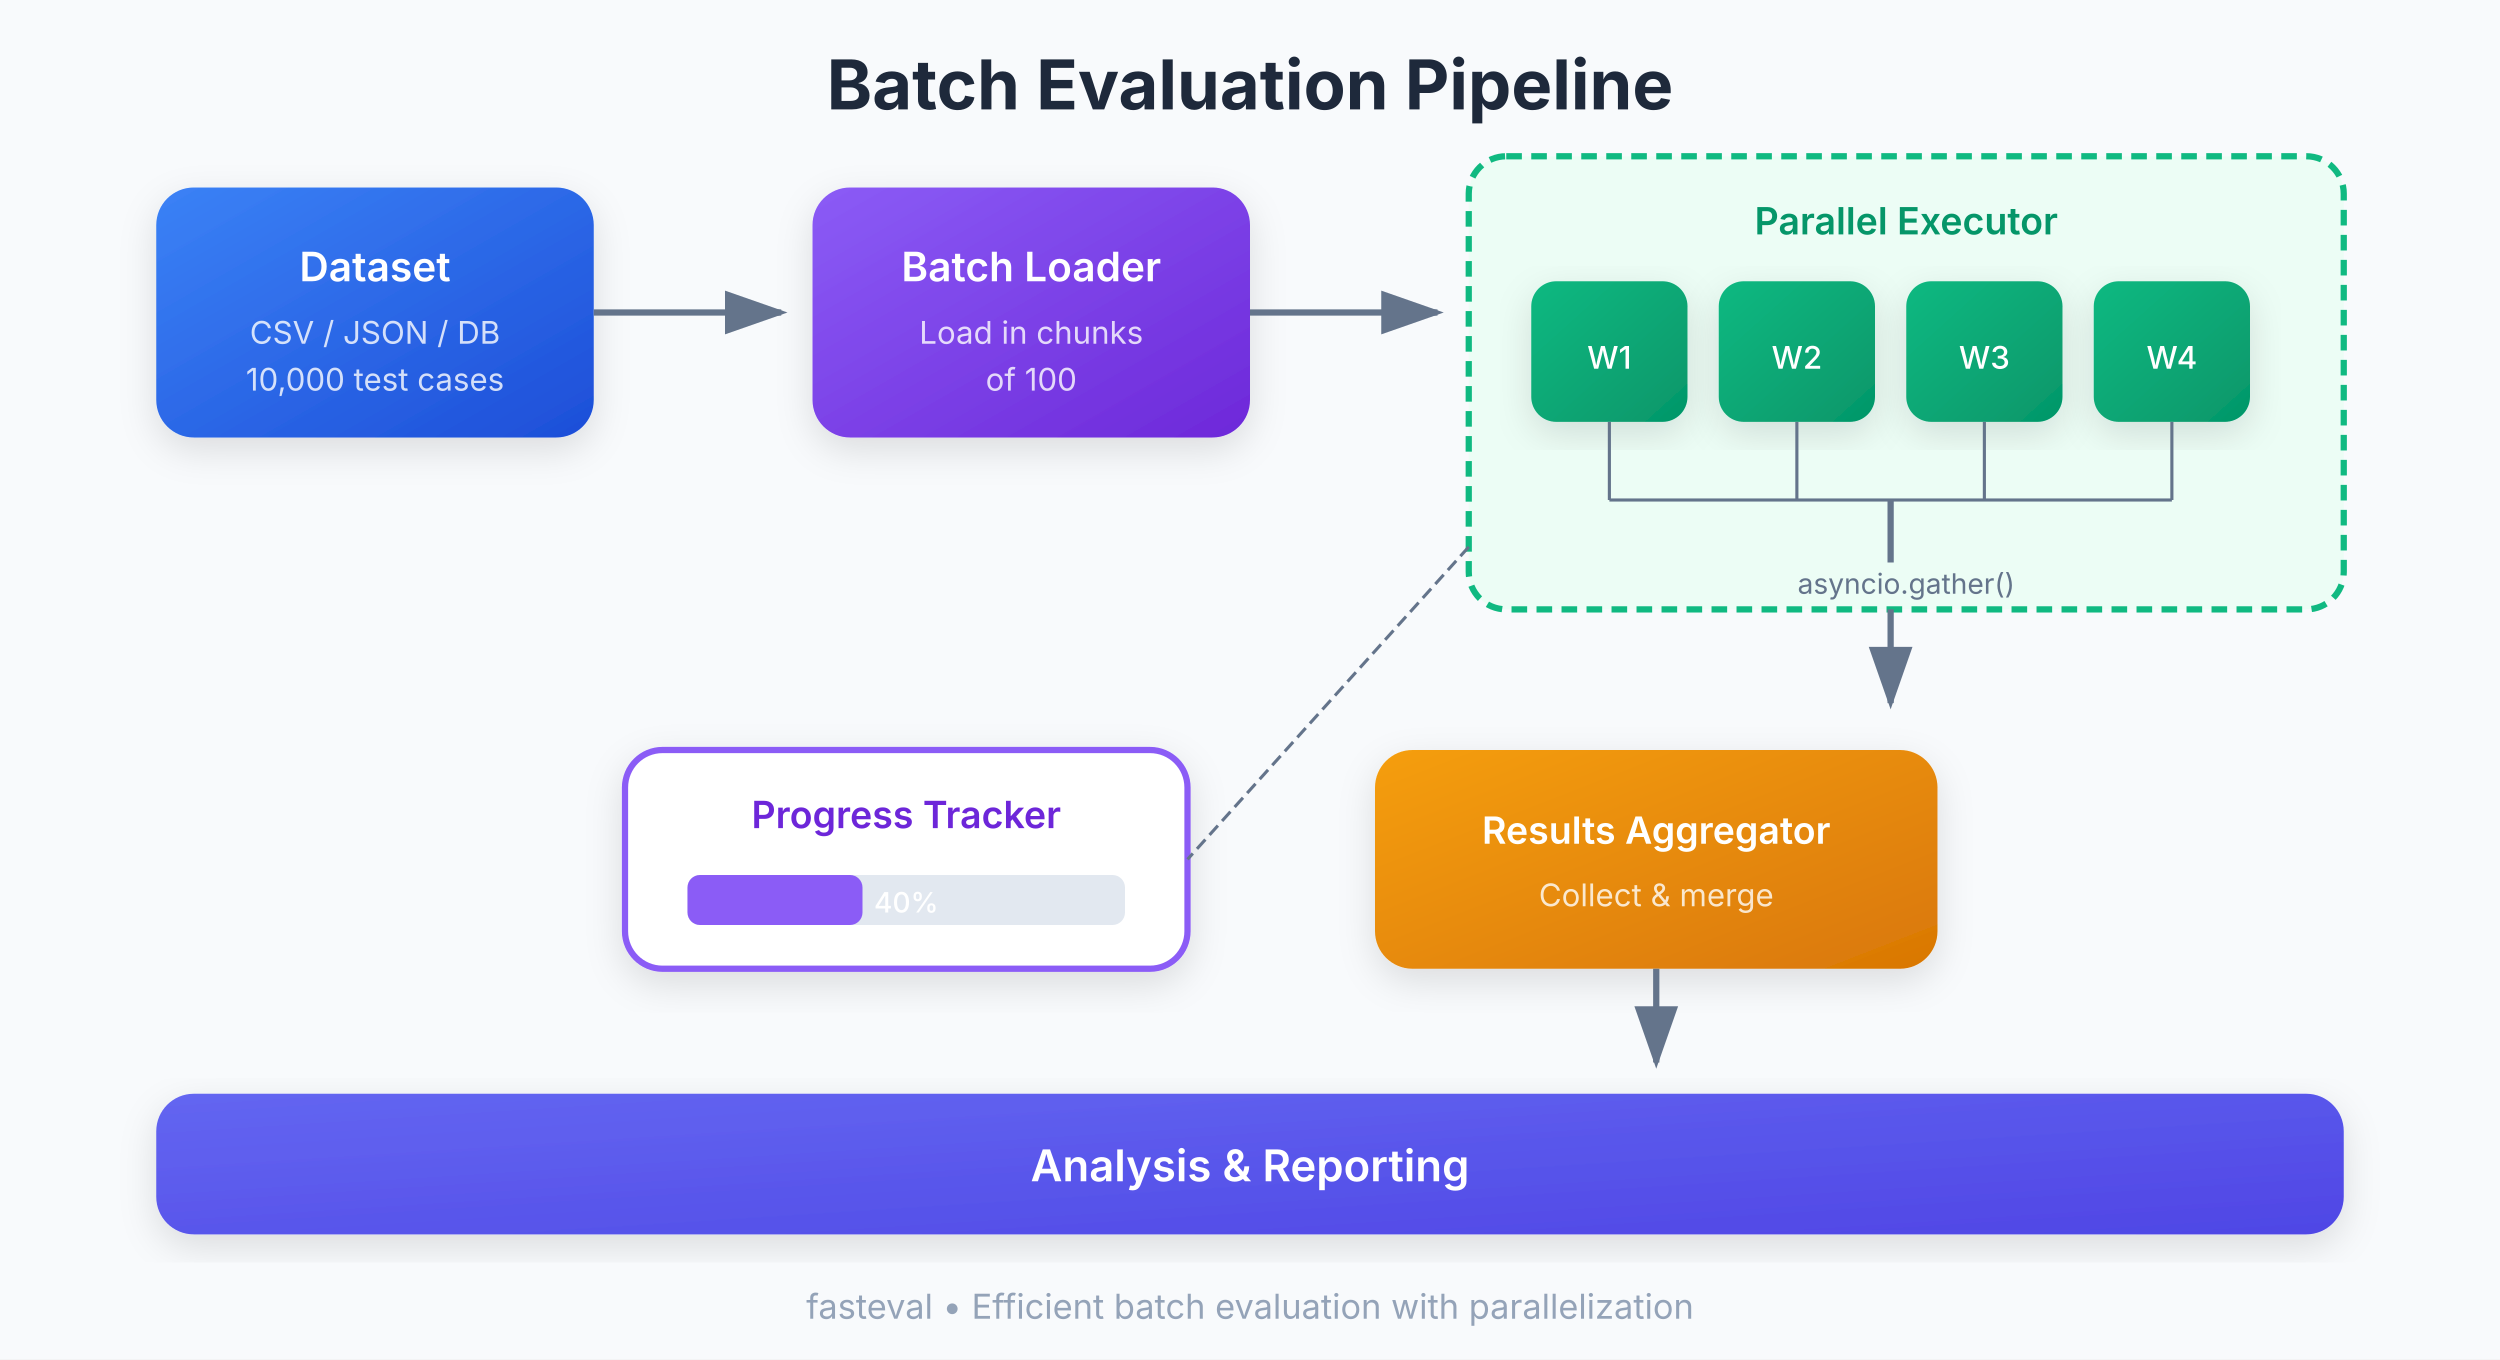
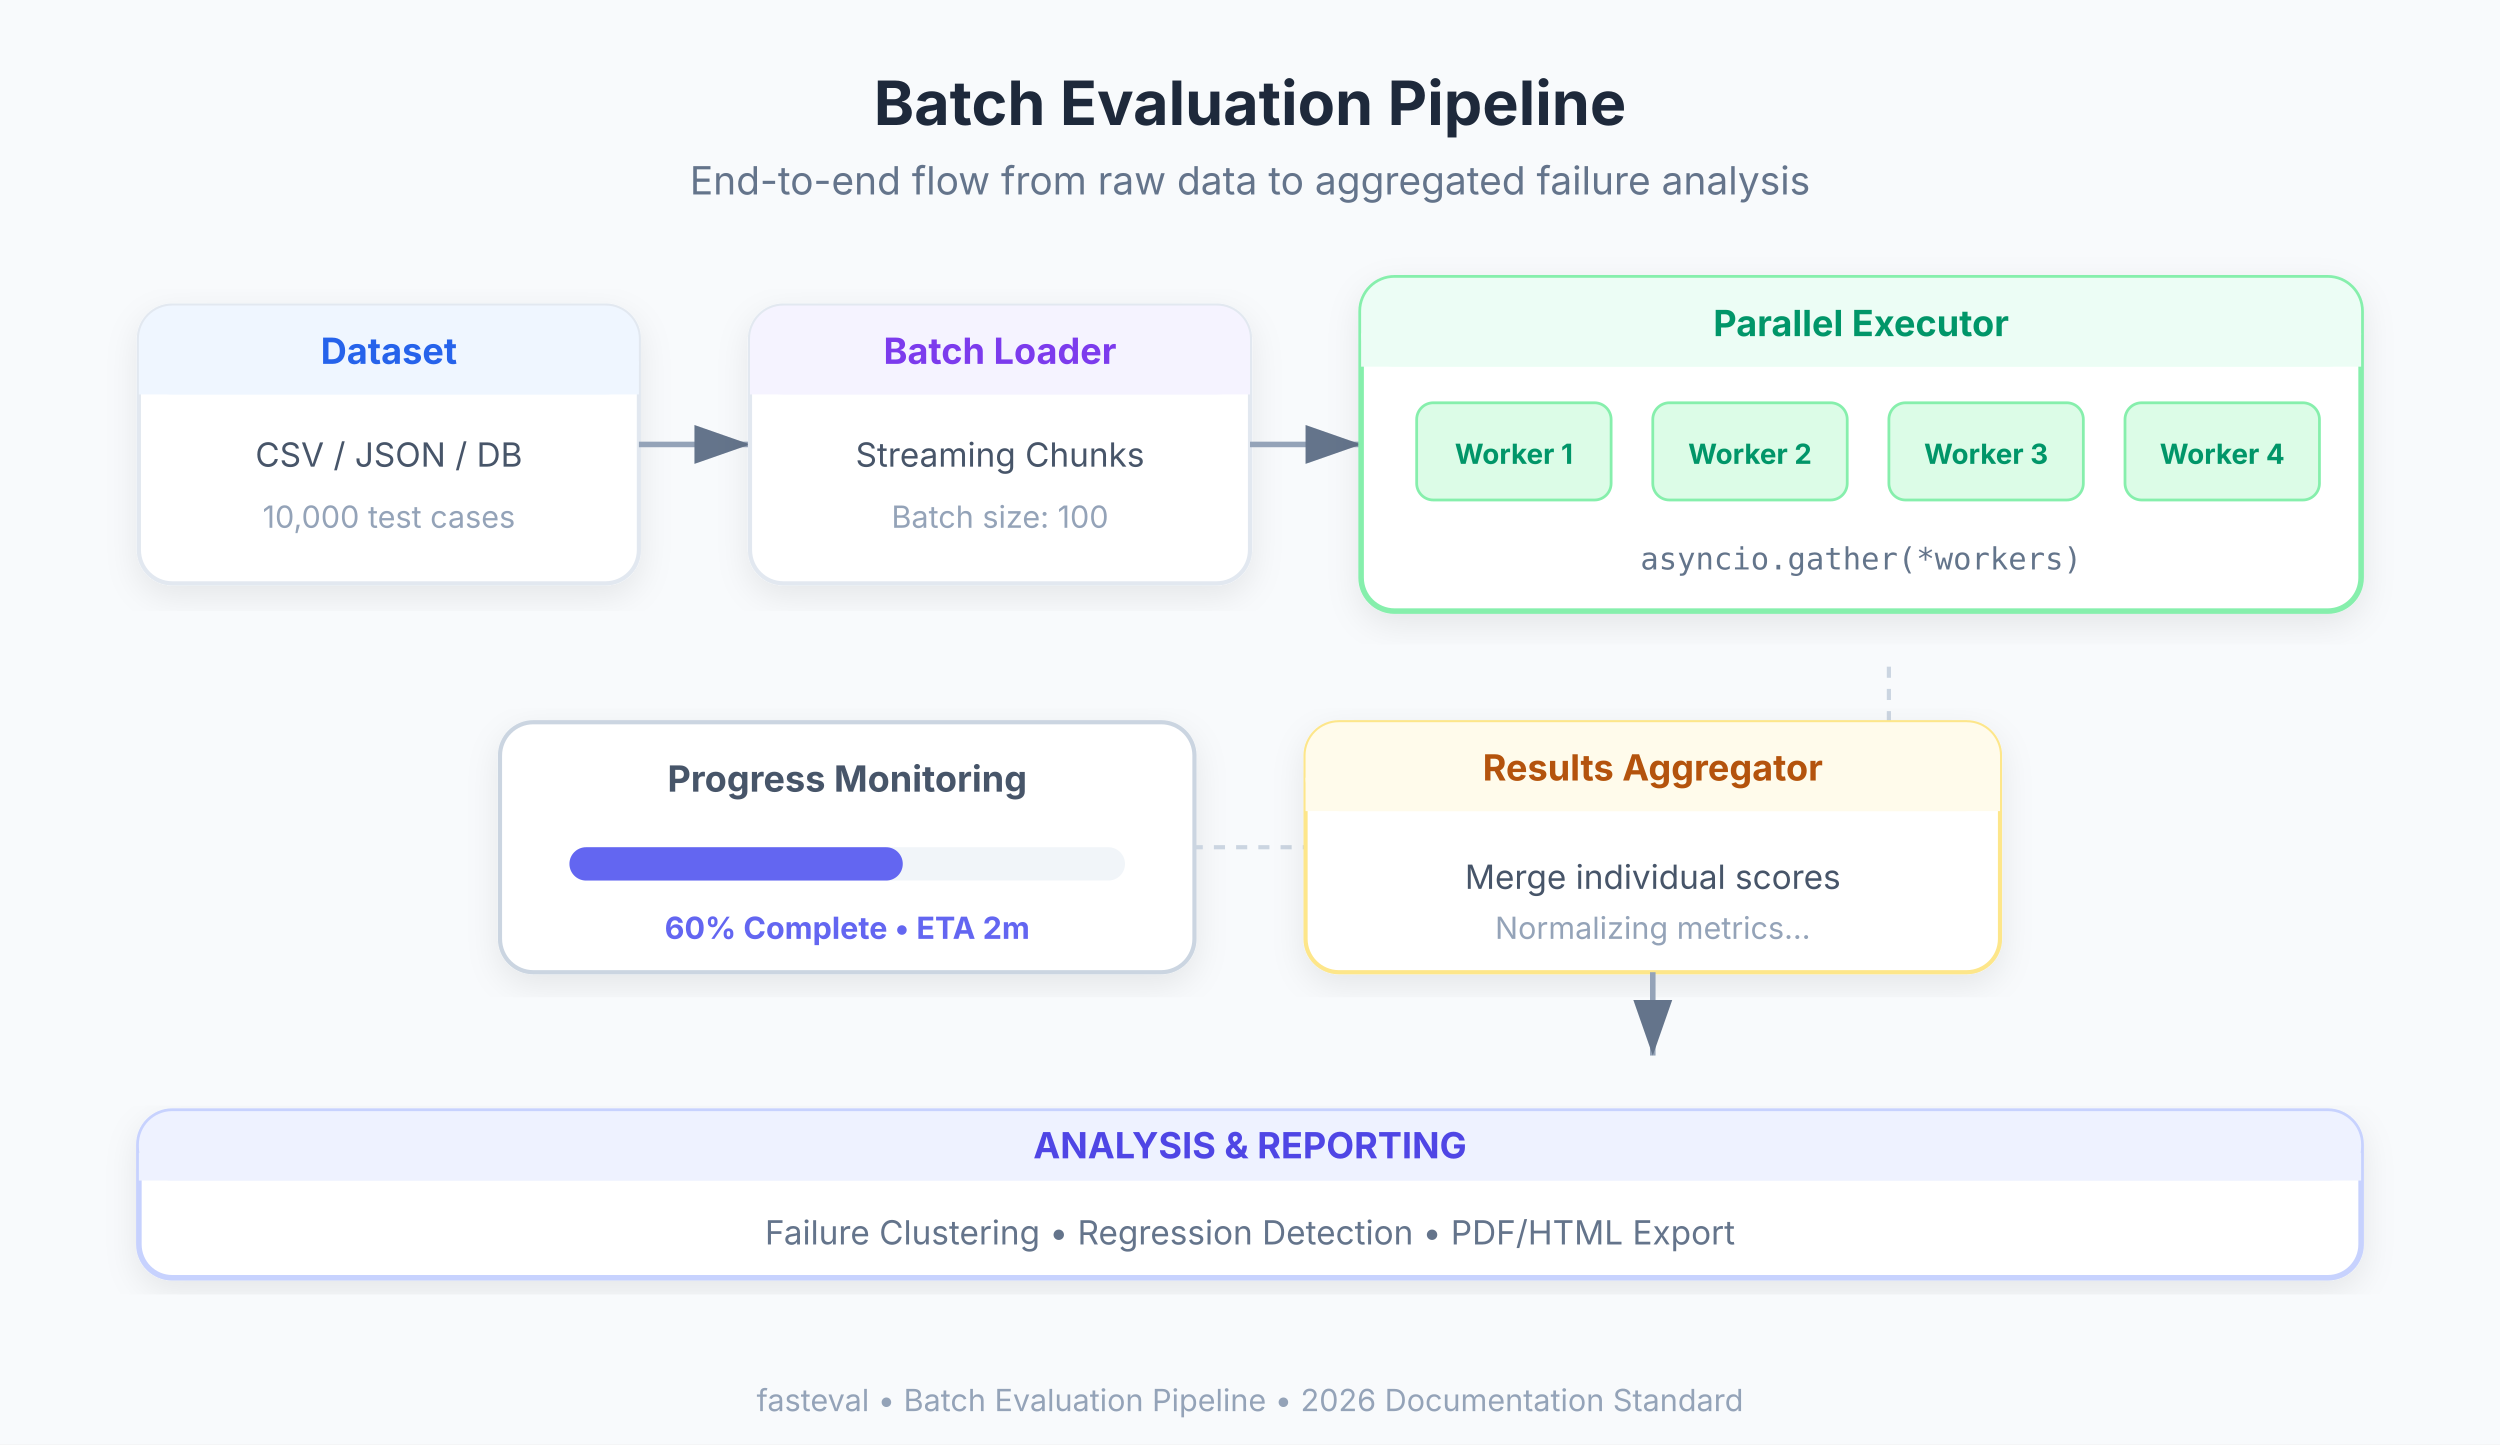
- <svg xmlns="http://www.w3.org/2000/svg" viewBox="0 0 800 435" font-family="system-ui, -apple-system, sans-serif">
+ <svg xmlns="http://www.w3.org/2000/svg" viewBox="0 0 900 520" font-family="Inter, system-ui, -apple-system, sans-serif">
  <defs>
-     <linearGradient id="datasetGrad" x1="0%" y1="0%" x2="100%" y2="100%">
-       <stop offset="0%" style="stop-color:#3b82f6" />
-       <stop offset="100%" style="stop-color:#1d4ed8" />
-     </linearGradient>
-     <linearGradient id="loaderGrad" x1="0%" y1="0%" x2="100%" y2="100%">
-       <stop offset="0%" style="stop-color:#8b5cf6" />
-       <stop offset="100%" style="stop-color:#6d28d9" />
-     </linearGradient>
-     <linearGradient id="executorGrad" x1="0%" y1="0%" x2="100%" y2="100%">
-       <stop offset="0%" style="stop-color:#10b981" />
-       <stop offset="100%" style="stop-color:#059669" />
-     </linearGradient>
-     <linearGradient id="aggGrad" x1="0%" y1="0%" x2="100%" y2="100%">
-       <stop offset="0%" style="stop-color:#f59e0b" />
-       <stop offset="100%" style="stop-color:#d97706" />
-     </linearGradient>
-     <linearGradient id="analysisGrad" x1="0%" y1="0%" x2="100%" y2="100%">
-       <stop offset="0%" style="stop-color:#6366f1" />
-       <stop offset="100%" style="stop-color:#4f46e5" />
-     </linearGradient>
-     <filter id="shadowBatch" x="-20%" y="-20%" width="140%" height="140%">
-       <feDropShadow dx="0" dy="4" stdDeviation="6" flood-opacity="0.12" />
+     <filter id="shadow" x="-10%" y="-10%" width="120%" height="120%">
+       <feDropShadow dx="0" dy="4" stdDeviation="6" flood-opacity="0.08" />
    </filter>
-     <marker id="arrowBatch" markerWidth="10" markerHeight="7" refX="9" refY="3.5" orient="auto">
+     <marker id="arrowhead" markerWidth="10" markerHeight="7" refX="10" refY="3.5" orient="auto">
      <polygon points="0 0, 10 3.5, 0 7" fill="#64748b" />
    </marker>
  </defs>
-   <rect width="800" height="435" fill="#f8fafc" />
-   <text x="400" y="35" text-anchor="middle" font-size="22" font-weight="700" fill="#1e293b">Batch Evaluation Pipeline</text>
-   <g filter="url(#shadowBatch)">
-     <rect x="50" y="60" width="140" height="80" rx="12" fill="url(#datasetGrad)" />
-     <text x="120" y="90" text-anchor="middle" font-size="13" font-weight="600" fill="white">Dataset</text>
-     <text x="120" y="110" text-anchor="middle" font-size="10" fill="rgba(255,255,255,0.8)">CSV / JSON / DB</text>
-     <text x="120" y="125" text-anchor="middle" font-size="10" fill="rgba(255,255,255,0.8)">10,000 test cases</text>
+   <rect width="900" height="520" fill="#f8fafc" />
+   <text x="450" y="45" text-anchor="middle" font-size="22" font-weight="700" fill="#1e293b">Batch Evaluation Pipeline</text>
+   <text x="450" y="70" text-anchor="middle" font-size="14" fill="#64748b">End-to-end flow from raw data to aggregated failure analysis</text>
+   <g transform="translate(50, 110)">
+     <g filter="url(#shadow)">
+       <rect width="180" height="100" rx="12" fill="white" stroke="#e2e8f0" stroke-width="1.5" />
+       <rect width="180" height="32" rx="12" fill="#eff6ff" />
+       <rect y="20" width="180" height="12" fill="#eff6ff" />
+       <text x="90" y="21" text-anchor="middle" font-size="13" font-weight="700" fill="#2563eb">Dataset</text>
+       <text x="90" y="58" text-anchor="middle" font-size="12" fill="#475569">CSV / JSON / DB</text>
+       <text x="90" y="80" text-anchor="middle" font-size="11" fill="#94a3b8">10,000 test cases</text>
+     </g>
+     <line x1="180" y1="50" x2="220" y2="50" stroke="#94a3b8" stroke-width="2" marker-end="url(#arrowhead)" />
+     <g transform="translate(220, 0)" filter="url(#shadow)">
+       <rect width="180" height="100" rx="12" fill="white" stroke="#e2e8f0" stroke-width="1.5" />
+       <rect width="180" height="32" rx="12" fill="#f5f3ff" />
+       <rect y="20" width="180" height="12" fill="#f5f3ff" />
+       <text x="90" y="21" text-anchor="middle" font-size="13" font-weight="700" fill="#7c3aed">Batch Loader</text>
+       <text x="90" y="58" text-anchor="middle" font-size="12" fill="#475569">Streaming Chunks</text>
+       <text x="90" y="80" text-anchor="middle" font-size="11" fill="#94a3b8">Batch size: 100</text>
+     </g>
+     <line x1="400" y1="50" x2="440" y2="50" stroke="#94a3b8" stroke-width="2" marker-end="url(#arrowhead)" />
+     <g transform="translate(440, -10)" filter="url(#shadow)">
+       <rect width="360" height="120" rx="12" fill="white" stroke="#86efac" stroke-width="2" />
+       <rect width="360" height="32" rx="12" fill="#ecfdf5" />
+       <rect y="20" width="360" height="12" fill="#ecfdf5" />
+       <text x="180" y="21" text-anchor="middle" font-size="13" font-weight="700" fill="#059669">Parallel Executor</text>
+       <g transform="translate(20, 45)">
+         <rect width="70" height="35" rx="6" fill="#dcfce7" stroke="#86efac" />
+         <text x="35" y="22" text-anchor="middle" font-size="10" font-weight="700" fill="#059669">Worker 1</text>
+         <rect x="85" width="70" height="35" rx="6" fill="#dcfce7" stroke="#86efac" />
+         <text x="120" y="22" text-anchor="middle" font-size="10" font-weight="700" fill="#059669">Worker 2</text>
+         <rect x="170" width="70" height="35" rx="6" fill="#dcfce7" stroke="#86efac" />
+         <text x="205" y="22" text-anchor="middle" font-size="10" font-weight="700" fill="#059669">Worker 3</text>
+         <rect x="255" width="70" height="35" rx="6" fill="#dcfce7" stroke="#86efac" />
+         <text x="290" y="22" text-anchor="middle" font-size="10" font-weight="700" fill="#059669">Worker 4</text>
+       </g>
+       <text x="180" y="105" text-anchor="middle" font-size="11" font-family="monospace" fill="#64748b">asyncio.gather(*workers)</text>
+     </g>
  </g>
-   <line x1="190" y1="100" x2="250" y2="100" stroke="#64748b" stroke-width="2" marker-end="url(#arrowBatch)" />
-   <g filter="url(#shadowBatch)">
-     <rect x="260" y="60" width="140" height="80" rx="12" fill="url(#loaderGrad)" />
-     <text x="330" y="90" text-anchor="middle" font-size="13" font-weight="600" fill="white">Batch Loader</text>
-     <text x="330" y="110" text-anchor="middle" font-size="10" fill="rgba(255,255,255,0.8)">Load in chunks</text>
-     <text x="330" y="125" text-anchor="middle" font-size="10" fill="rgba(255,255,255,0.8)">of 100</text>
+   <g transform="translate(180, 260)">
+     <g filter="url(#shadow)">
+       <rect width="250" height="90" rx="12" fill="white" stroke="#cbd5e1" stroke-width="1.5" />
+       <text x="125" y="25" text-anchor="middle" font-size="13" font-weight="700" fill="#475569">Progress Monitoring</text>
+       <rect x="25" y="45" width="200" height="12" rx="6" fill="#f1f5f9" />
+       <rect x="25" y="45" width="120" height="12" rx="6" fill="#6366f1" />
+       <text x="125" y="78" text-anchor="middle" font-size="11" font-weight="700" fill="#6366f1">60% Complete • ETA 2m</text>
+     </g>
+     <path d="M 500 -20 L 500 45 L 250 45" fill="none" stroke="#cbd5e1" stroke-width="1.5" stroke-dasharray="4 4" />
+     <g transform="translate(290, 0)" filter="url(#shadow)">
+       <rect width="250" height="90" rx="12" fill="white" stroke="#fde68a" stroke-width="1.5" />
+       <rect width="250" height="32" rx="12" fill="#fffbeb" />
+       <rect y="20" width="250" height="12" fill="#fffbeb" />
+       <text x="125" y="21" text-anchor="middle" font-size="13" font-weight="700" fill="#b45309">Results Aggregator</text>
+       <text x="125" y="60" text-anchor="middle" font-size="12" fill="#475569">Merge individual scores</text>
+       <text x="125" y="78" text-anchor="middle" font-size="11" fill="#94a3b8">Normalizing metrics...</text>
+     </g>
+     <line x1="415" y1="90" x2="415" y2="120" stroke="#94a3b8" stroke-width="2" marker-end="url(#arrowhead)" />
  </g>
-   <line x1="400" y1="100" x2="460" y2="100" stroke="#64748b" stroke-width="2" marker-end="url(#arrowBatch)" />
-   <g>
-     <rect x="470" y="50" width="280" height="145" rx="12" fill="#ecfdf5" stroke="#10b981" stroke-width="2" stroke-dasharray="5,3" />
-     <text x="610" y="75" text-anchor="middle" font-size="12" font-weight="600" fill="#059669">Parallel Executor</text>
-     <g filter="url(#shadowBatch)">
-       <rect x="490" y="90" width="50" height="45" rx="8" fill="url(#executorGrad)" />
-       <text x="515" y="118" text-anchor="middle" font-size="10" font-weight="500" fill="white">W1</text>
-     </g>
-     <g filter="url(#shadowBatch)">
-       <rect x="550" y="90" width="50" height="45" rx="8" fill="url(#executorGrad)" />
-       <text x="575" y="118" text-anchor="middle" font-size="10" font-weight="500" fill="white">W2</text>
-     </g>
-     <g filter="url(#shadowBatch)">
-       <rect x="610" y="90" width="50" height="45" rx="8" fill="url(#executorGrad)" />
-       <text x="635" y="118" text-anchor="middle" font-size="10" font-weight="500" fill="white">W3</text>
-     </g>
-     <g filter="url(#shadowBatch)">
-       <rect x="670" y="90" width="50" height="45" rx="8" fill="url(#executorGrad)" />
-       <text x="695" y="118" text-anchor="middle" font-size="10" font-weight="500" fill="white">W4</text>
-     </g>
-     <line x1="515" y1="135" x2="515" y2="160" stroke="#64748b" stroke-width="1" />
-     <line x1="575" y1="135" x2="575" y2="160" stroke="#64748b" stroke-width="1" />
-     <line x1="635" y1="135" x2="635" y2="160" stroke="#64748b" stroke-width="1" />
-     <line x1="695" y1="135" x2="695" y2="160" stroke="#64748b" stroke-width="1" />
-     <line x1="515" y1="160" x2="695" y2="160" stroke="#64748b" stroke-width="1" />
-     <line x1="605" y1="160" x2="605" y2="180" stroke="#64748b" stroke-width="2" />
-     <text x="610" y="190" text-anchor="middle" font-size="9" fill="#64748b">asyncio.gather()</text>
+   <g transform="translate(50, 400)">
+     <rect width="800" height="60" rx="12" fill="white" stroke="#c7d2fe" stroke-width="2" filter="url(#shadow)" />
+     <rect width="800" height="25" rx="12" fill="#eef2ff" />
+     <rect y="15" width="800" height="10" fill="#eef2ff" />
+     <text x="400" y="17" text-anchor="middle" font-size="13" font-weight="700" fill="#4f46e5">ANALYSIS &amp; REPORTING</text>
+     <text x="400" y="48" text-anchor="middle" font-size="12" fill="#64748b">Failure Clustering • Regression Detection • PDF/HTML Export</text>
  </g>
-   <line x1="605" y1="195" x2="605" y2="225" stroke="#64748b" stroke-width="2" marker-end="url(#arrowBatch)" />
-   <g filter="url(#shadowBatch)">
-     <rect x="200" y="240" width="180" height="70" rx="12" fill="white" stroke="#8b5cf6" stroke-width="2" />
-     <text x="290" y="265" text-anchor="middle" font-size="12" font-weight="600" fill="#6d28d9">Progress Tracker</text>
-     <rect x="220" y="280" width="140" height="16" rx="4" fill="#e2e8f0" />
-     <rect x="220" y="280" width="56" height="16" rx="4" fill="#8b5cf6" />
-     <text x="290" y="292" text-anchor="middle" font-size="9" font-weight="500" fill="white">40%</text>
-   </g>
-   <line x1="470" y1="175" x2="380" y2="275" stroke="#64748b" stroke-width="1" stroke-dasharray="4,2" />
-   <g filter="url(#shadowBatch)">
-     <rect x="440" y="240" width="180" height="70" rx="12" fill="url(#aggGrad)" />
-     <text x="530" y="270" text-anchor="middle" font-size="12" font-weight="600" fill="white">Results Aggregator</text>
-     <text x="530" y="290" text-anchor="middle" font-size="10" fill="rgba(255,255,255,0.8)">Collect &amp; merge</text>
-   </g>
-   <line x1="530" y1="310" x2="530" y2="340" stroke="#64748b" stroke-width="2" marker-end="url(#arrowBatch)" />
-   <g filter="url(#shadowBatch)">
-     <rect x="50" y="350" width="700" height="45" rx="12" fill="url(#analysisGrad)" />
-     <text x="400" y="378" text-anchor="middle" font-size="14" font-weight="600" fill="white">Analysis &amp; Reporting</text>
-   </g>
-   <text x="400" y="422" text-anchor="middle" font-size="11" fill="#94a3b8">fasteval • Efficient batch evaluation with parallelization</text>
+   <text x="450" y="508" text-anchor="middle" font-size="11" fill="#94a3b8">fasteval • Batch Evaluation Pipeline • 2026 Documentation Standard</text>
</svg>
